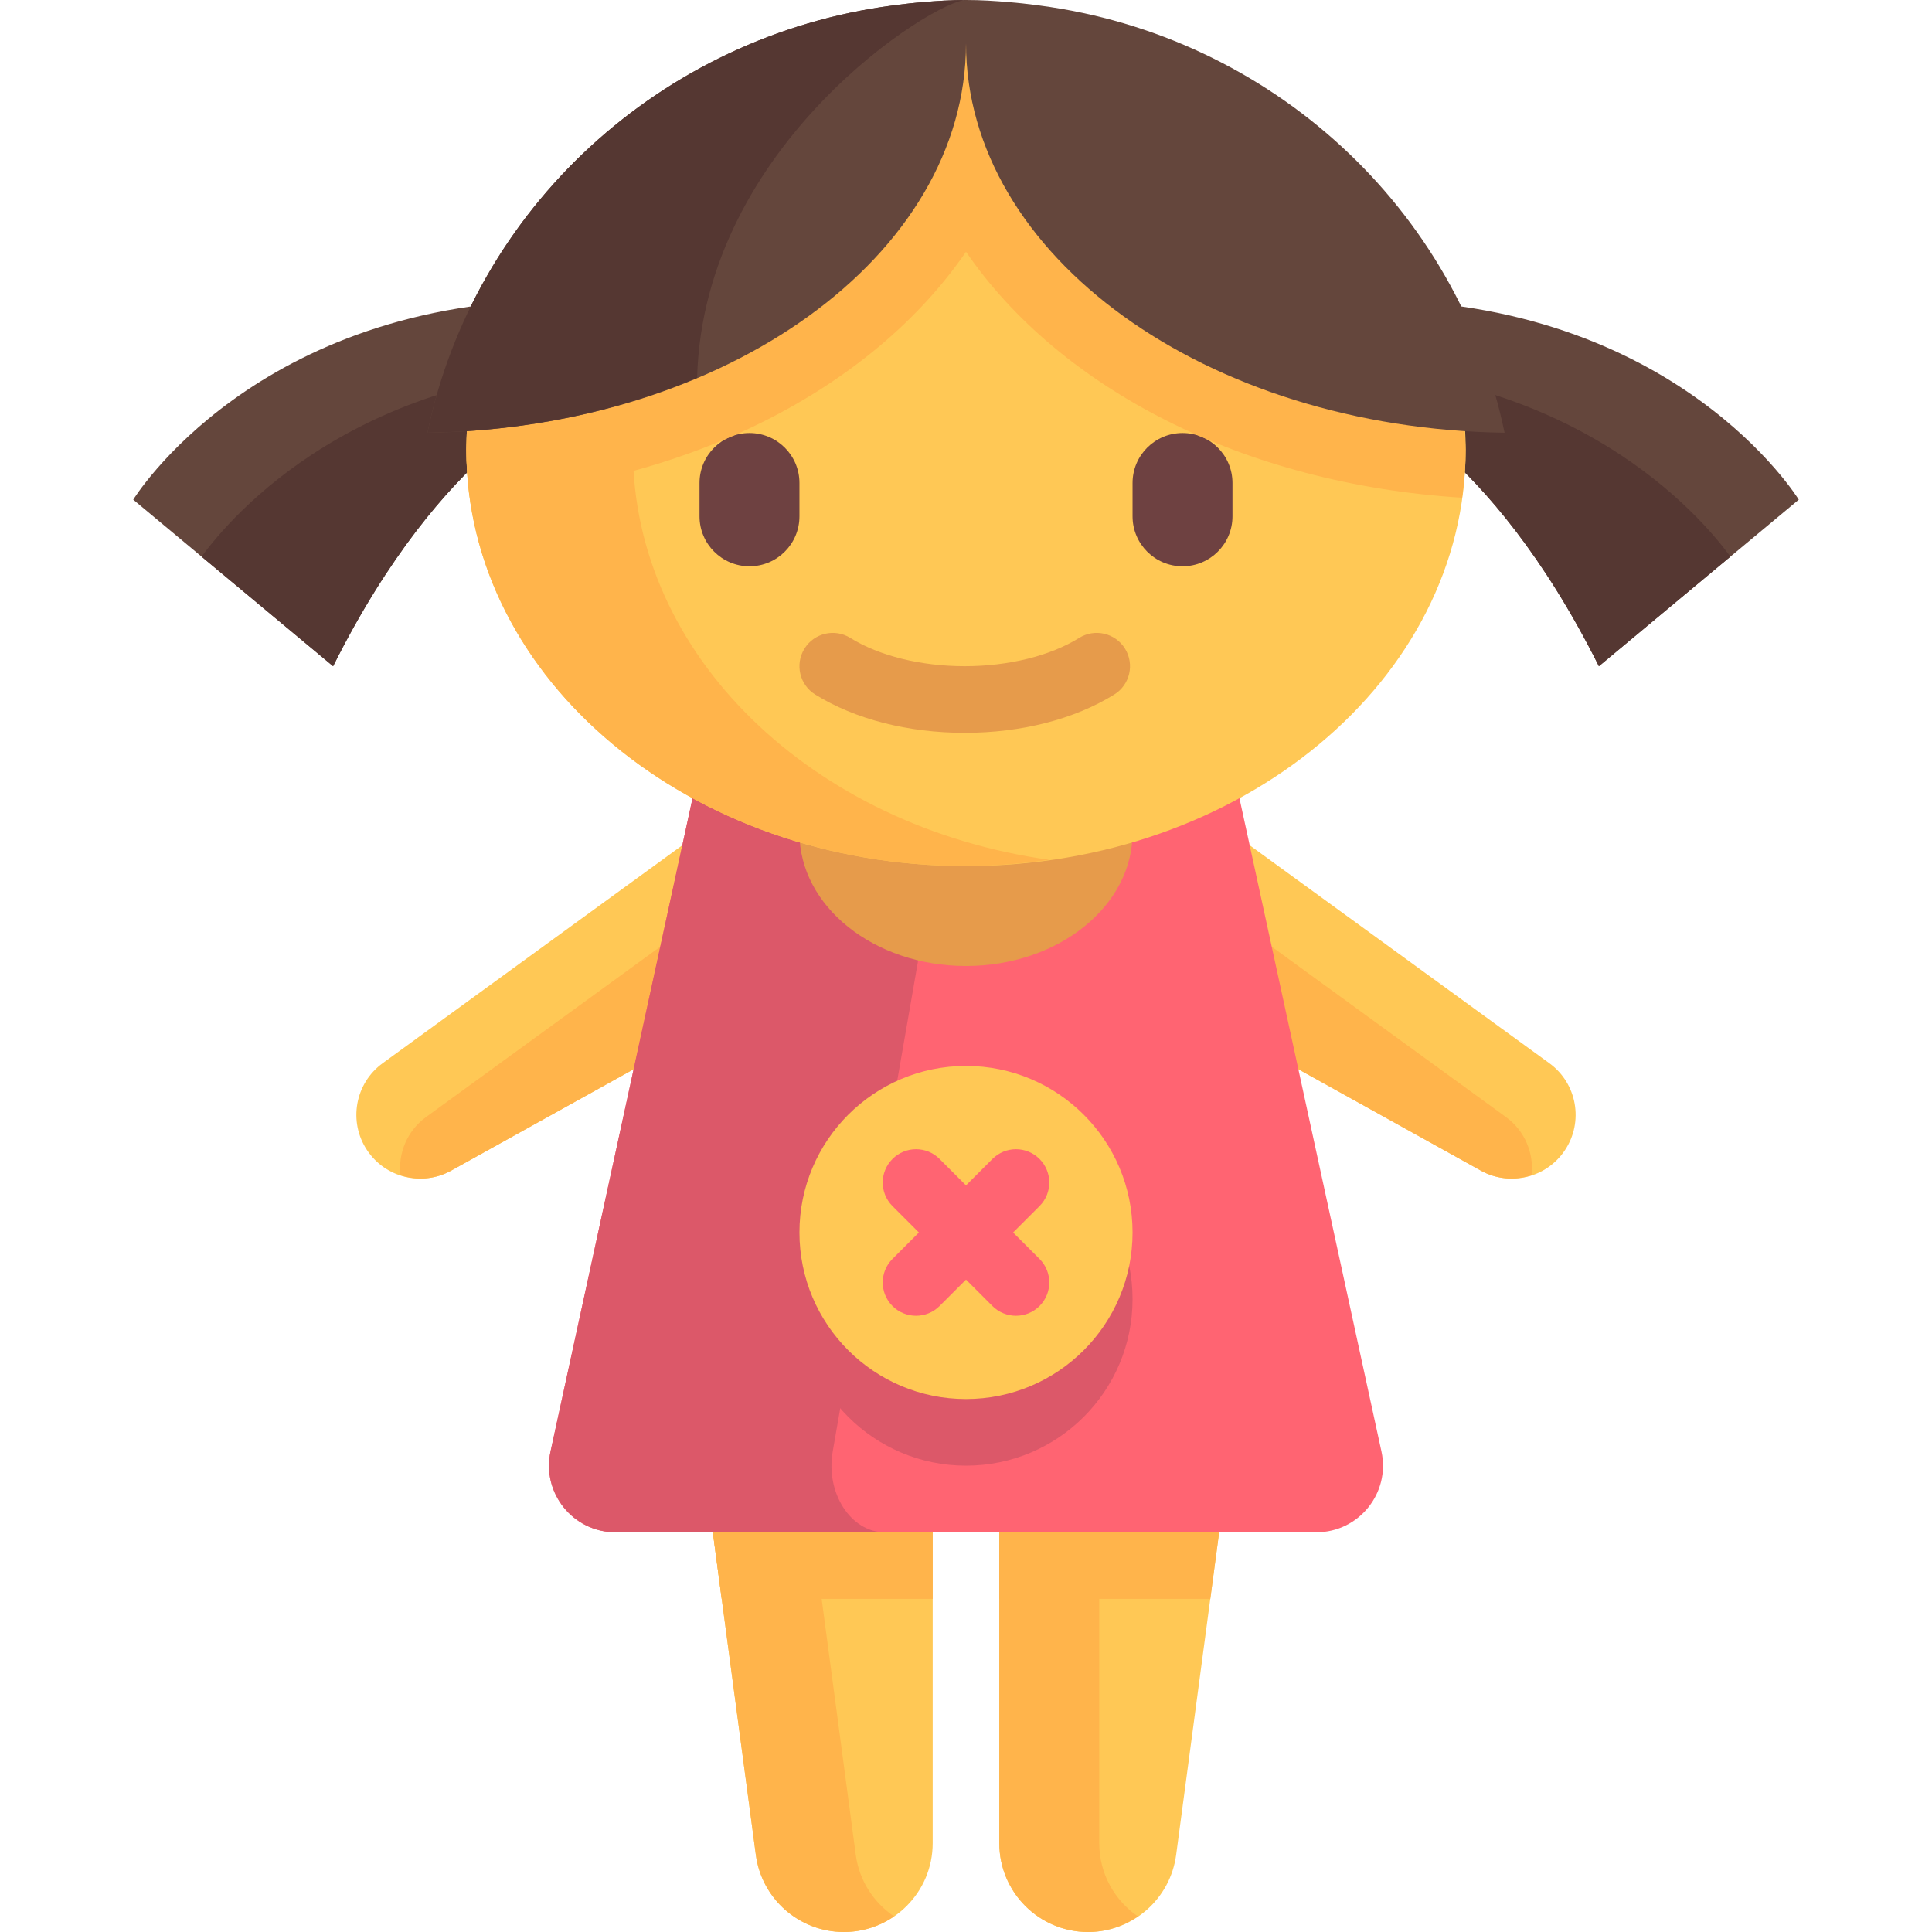
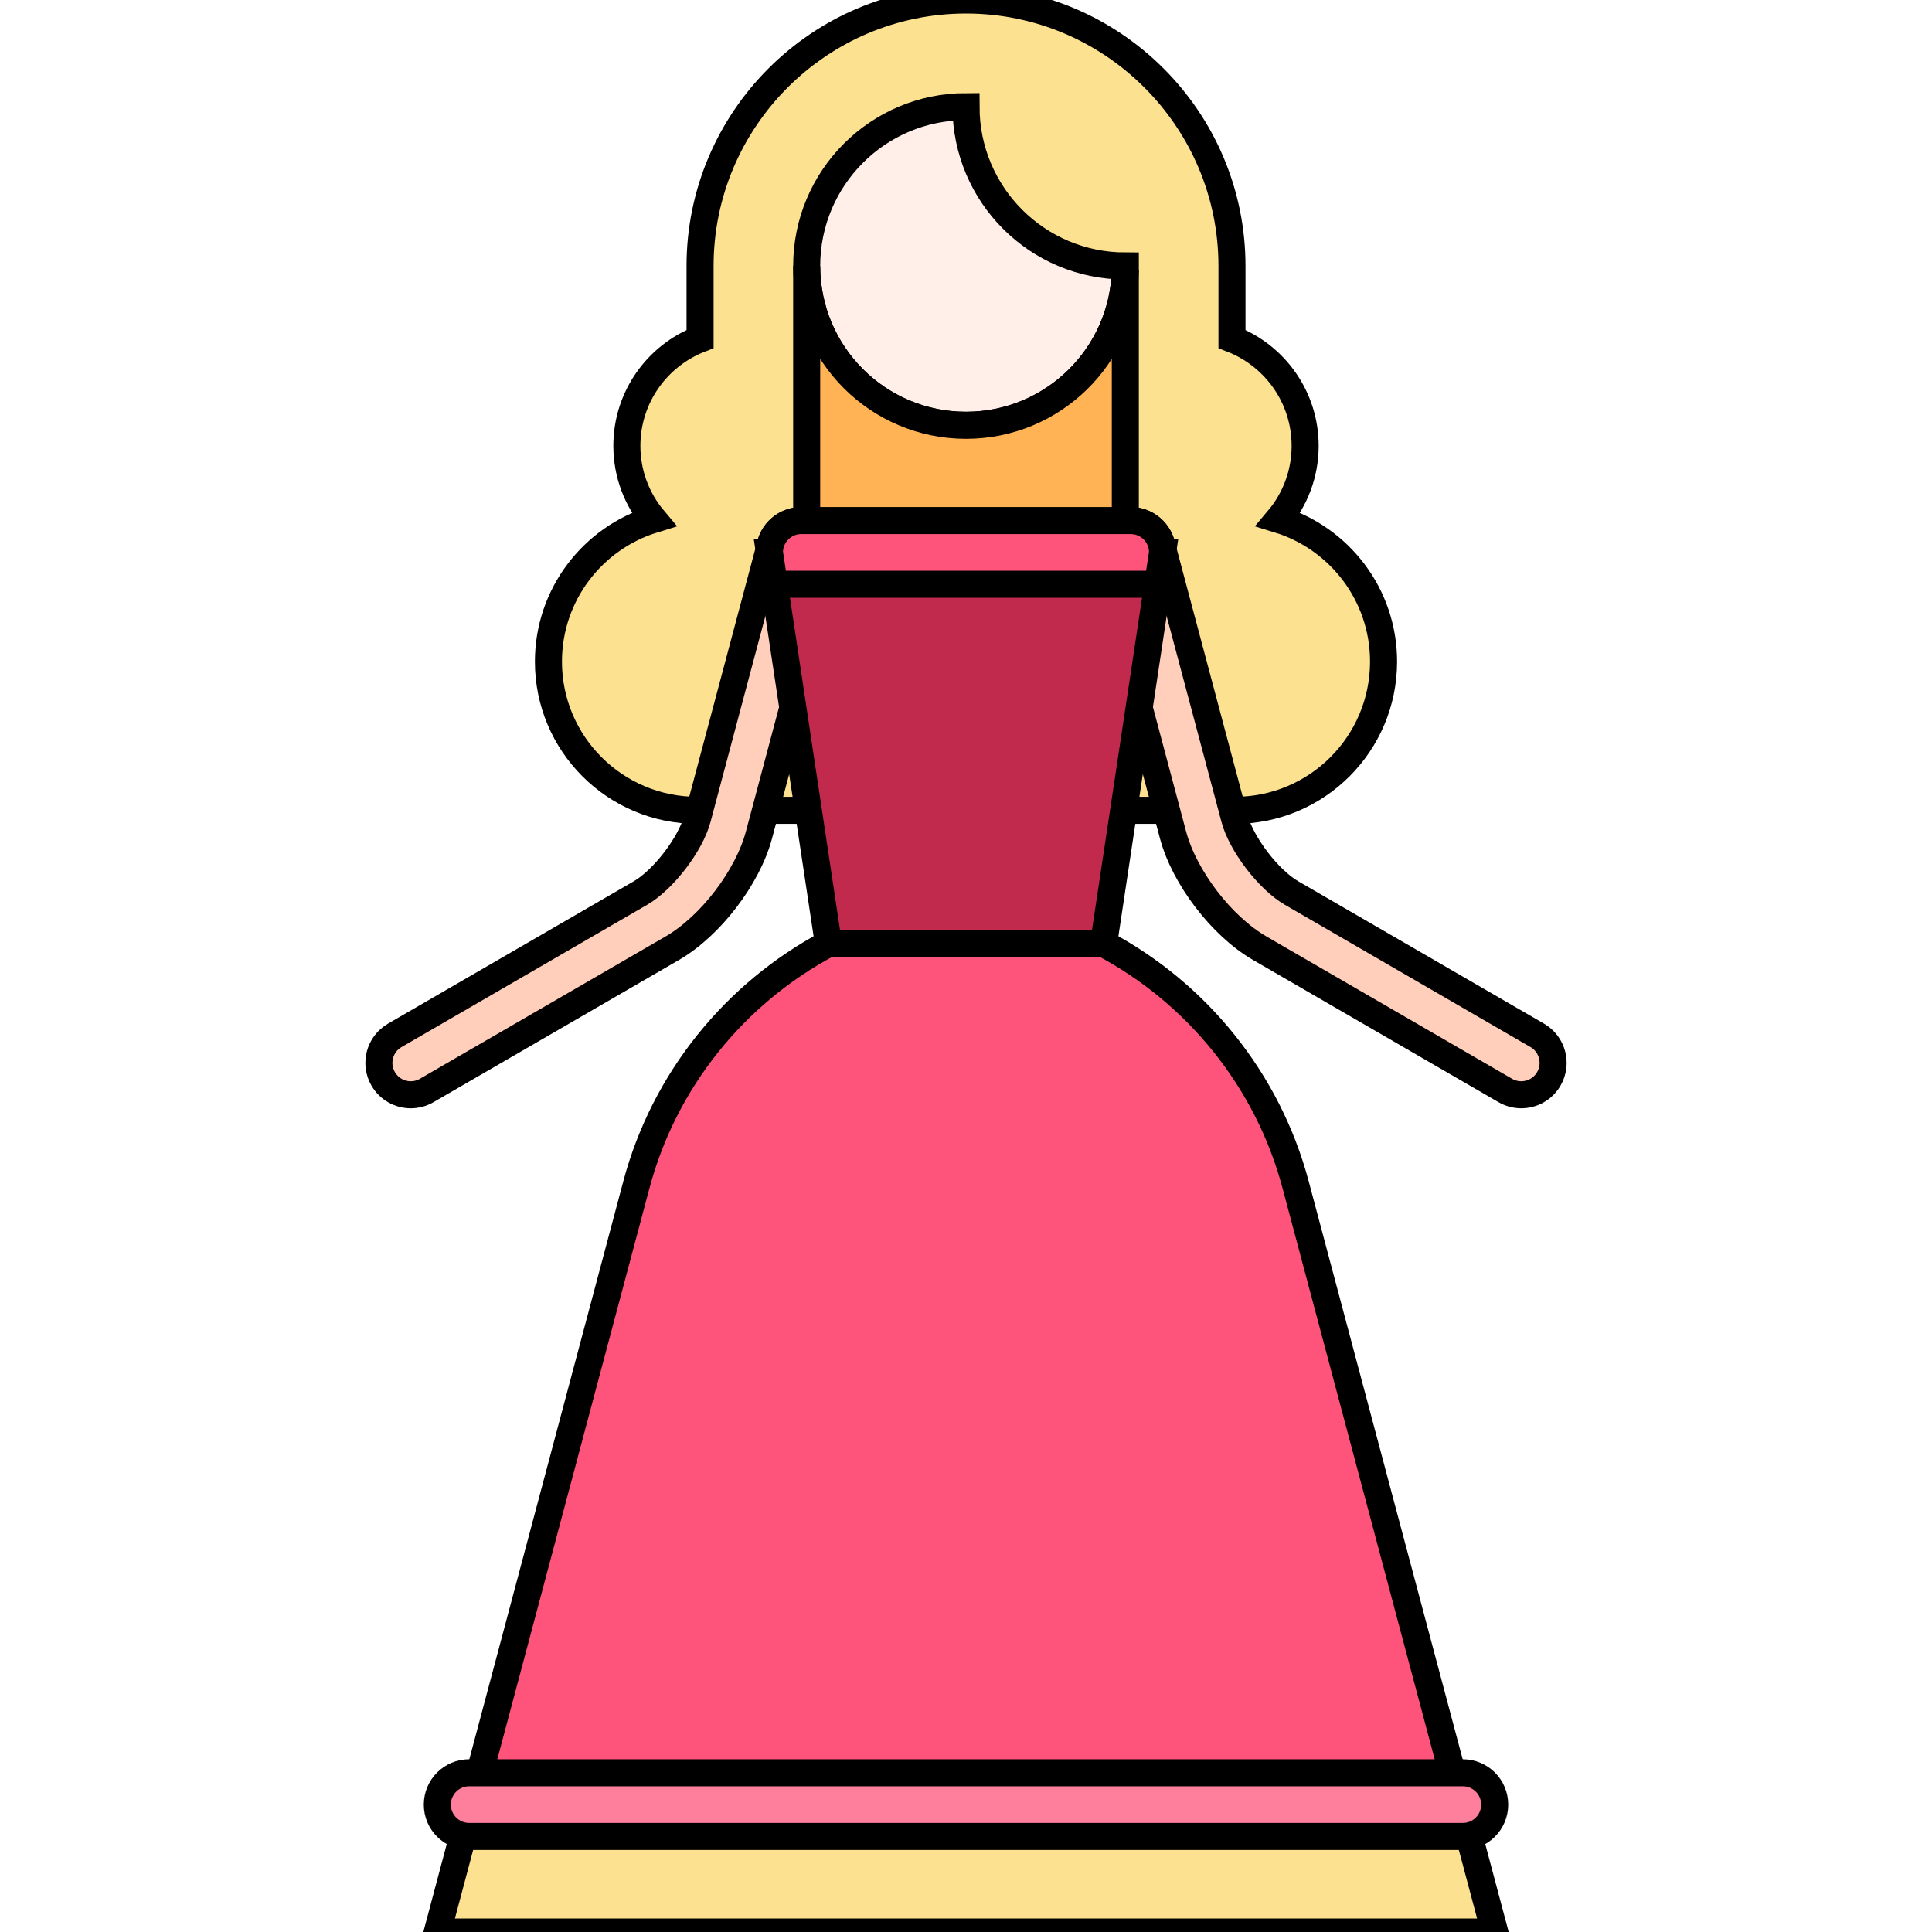
- <svg xmlns="http://www.w3.org/2000/svg" height="800px" width="800px" version="1.1" id="Layer_1" viewBox="0 0 512 512" xml:space="preserve">
-   <path style="fill:#FFC855;" d="M185.379,220.69v52.966l-65.816,36.565c-7.701,4.278-17.396,1.928-22.282-5.402l0,0  c-5.032-7.548-3.212-17.72,4.124-23.055L185.379,220.69z" />
-   <path style="fill:#FFB44B;" d="M119.563,310.22l65.816-36.565v-30.337l-72.483,52.715c-5.035,3.661-7.396,9.599-6.803,15.404  C110.431,312.86,115.293,312.593,119.563,310.22z" />
-   <path style="fill:#FFC855;" d="M326.621,220.69v52.966l65.816,36.565c7.701,4.278,17.396,1.928,22.282-5.402l0,0  c5.032-7.548,3.212-17.72-4.124-23.055L326.621,220.69z" />
-   <path style="fill:#FFB44B;" d="M392.437,310.22l-65.816-36.565v-30.337l72.483,52.715c5.035,3.661,7.396,9.599,6.803,15.404  C401.569,312.86,396.707,312.593,392.437,310.22z" />
-   <path style="fill:#FFC855;" d="M223.639,512L223.639,512c12.998,0,23.533-10.537,23.533-23.533V379.586h-61.793l14.932,111.99  C201.87,503.268,211.843,512,223.639,512z" />
-   <path style="fill:#FFB44B;" d="M226.794,491.576l-14.932-111.99h-26.483l14.932,111.99C201.87,503.268,211.843,512,223.638,512  c4.939,0,9.512-1.535,13.297-4.135C231.563,504.21,227.709,498.433,226.794,491.576z" />
-   <path style="fill:#FFC855;" d="M288.361,512L288.361,512c-12.996,0-23.533-10.537-23.533-23.533V379.586h61.793l-14.932,111.99  C310.13,503.268,300.157,512,288.361,512z" />
-   <path style="fill:#FFB44B;" d="M291.31,488.466V379.586h-26.483v108.879c0,12.998,10.537,23.534,23.534,23.534  c4.877,0,9.398-1.556,13.186-4.135C295.371,503.625,291.31,496.525,291.31,488.466z" />
-   <path style="fill:#FF6472;" d="M326.621,203.034H185.379l-39.485,181.629c-2.392,11.005,5.991,21.406,17.252,21.406H256h92.853  c11.262,0,19.645-10.401,17.252-21.406L326.621,203.034z" />
-   <path style="fill:#DC5869;" d="M220.678,384.663l31.599-181.629h-66.898l-39.485,181.629c-2.392,11.005,5.991,21.406,17.252,21.406  h71.337C225.471,406.069,218.762,395.668,220.678,384.663z" />
-   <ellipse style="fill:#E69B4B;" cx="256" cy="220.69" rx="44.138" ry="35.31" />
-   <path style="fill:#64463C;" d="M150.069,105.931c0,0-32.367,11.77-61.793,70.621L35.31,132.414c0,0,32.367-52.966,114.759-52.966  S150.069,105.931,150.069,105.931z" />
-   <path style="fill:#553732;" d="M53.425,147.509l34.851,29.043c29.426-58.85,61.793-70.621,61.793-70.621s12.213-3.932,22.535-8.762  c-1.967-0.036-3.989-0.065-6.187-0.065C94.884,97.103,61.098,136.986,53.425,147.509z" />
-   <path style="fill:#64463C;" d="M361.931,105.931c0,0,32.367,11.77,61.793,70.621l52.966-44.138c0,0-32.367-52.966-114.759-52.966  S361.931,105.931,361.931,105.931z" />
-   <path style="fill:#553732;" d="M458.575,147.509l-34.851,29.043c-29.426-58.85-61.793-70.621-61.793-70.621  s-12.213-3.932-22.535-8.762c1.967-0.036,3.989-0.065,6.187-0.065C417.116,97.103,450.902,136.986,458.575,147.509z" />
-   <ellipse style="fill:#FFC855;" cx="256" cy="119.172" rx="132.414" ry="110.345" />
-   <g>
-     <path style="fill:#6E4141;" d="M198.621,150.069L198.621,150.069c-7.313,0-13.241-5.929-13.241-13.241V128   c0-7.313,5.929-13.241,13.241-13.241l0,0c7.313,0,13.241,5.929,13.241,13.241v8.828   C211.862,144.14,205.933,150.069,198.621,150.069z" />
-     <path style="fill:#6E4141;" d="M313.379,150.069L313.379,150.069c-7.313,0-13.241-5.929-13.241-13.241V128   c0-7.313,5.929-13.241,13.241-13.241l0,0c7.313,0,13.241,5.929,13.241,13.241v8.828   C326.621,144.14,320.692,150.069,313.379,150.069z" />
+ <svg xmlns="http://www.w3.org/2000/svg" height="800px" width="800px" version="1.1" id="Layer_1" viewBox="0 0 512 512" xml:space="preserve" fill="#000000" stroke="#000000" stroke-width="7.168">
+   <g id="SVGRepo_bgCarrier" stroke-width="0" />
+   <g id="SVGRepo_tracerCarrier" stroke-linecap="round" stroke-linejoin="round" />
+   <g id="SVGRepo_iconCarrier">
+     <path style="fill:#FCE190;" d="M366.659,175.34c-0.011,21.763-17.656,39.407-39.43,39.407h-0.934H185.704h-0.945 c-21.763,0-39.418-17.644-39.418-39.407c0-17.757,11.748-32.757,27.884-37.697c-4.434-5.266-7.1-12.074-7.1-19.49 c0-12.907,8.057-23.923,19.4-28.312V70.487C185.524,31.62,217.144,0,256,0c38.867,0,70.487,31.62,70.487,70.487v19.355 c11.343,4.4,19.389,15.416,19.389,28.312c0,7.416-2.667,14.223-7.1,19.49C354.911,142.584,366.659,157.583,366.659,175.34z" />
+     <path style="fill:#FFEFE8;" d="M298.22,70.487v1.092c-0.585,22.821-19.253,41.129-42.22,41.129c-23.316,0-42.22-18.893-42.22-42.22 S232.684,28.256,256,28.256C256,51.594,274.882,70.476,298.22,70.487z" />
+     <path style="fill:#FFB354;" d="M298.22,71.579v74.808h-84.441v-75.9c0,23.327,18.905,42.22,42.22,42.22 C278.967,112.708,297.635,94.399,298.22,71.579z" />
+     <g>
+       <path style="fill:#FFCFBB;" d="M108.858,290.123c-2.912,0-5.746-1.509-7.311-4.211c-2.336-4.033-0.961-9.197,3.072-11.533 l65.101-37.711c6.094-3.531,13.296-12.944,15.109-19.75l19.366-72.698c1.2-4.503,5.824-7.182,10.328-5.982 c4.503,1.2,7.183,5.823,5.982,10.328l-19.366,72.698c-3.001,11.265-12.871,24.166-22.958,30.01l-65.102,37.711 C111.75,289.756,110.294,290.123,108.858,290.123z" />
+       <path style="fill:#FFCFBB;" d="M403.142,290.123c-1.436,0-2.891-0.367-4.222-1.139l-65.101-37.711 c-10.087-5.844-19.958-18.746-22.959-30.01l-19.366-72.7c-1.2-4.503,1.479-9.128,5.982-10.328 c4.502-1.201,9.127,1.477,10.328,5.982l19.366,72.698c1.813,6.806,9.016,16.22,15.11,19.75l65.101,37.711 c4.033,2.336,5.409,7.5,3.072,11.533C408.887,288.613,406.054,290.123,403.142,290.123z" />
+     </g>
+     <polygon style="fill:#C22A4D;" points="203.911,146.387 219.53,250.059 292.47,250.059 308.089,146.387 " />
+     <polygon style="fill:#FCE190;" points="387.117,478.242 396.108,512 115.892,512 124.883,478.242 " />
+     <path style="fill:#FE547B;" d="M292.47,250.059c24.767,13.154,43.492,36.189,50.874,63.871l43.773,164.313H124.883l43.773-164.313 c7.382-27.682,26.106-50.716,50.874-63.871L292.47,250.059L292.47,250.059z" />
+     <path style="fill:#FE7F9C;" d="M387.665,486.681h-263.33c-4.661,0-8.44-3.779-8.44-8.44s3.779-8.44,8.44-8.44h263.331 c4.661,0,8.44,3.779,8.44,8.44S392.326,486.681,387.665,486.681z" />
+     <path style="fill:#FE547B;" d="M308.088,146.39c0-4.661-3.779-8.44-8.44-8.44h-87.297c-4.661,0-8.44,3.779-8.44,8.44l1.272,8.44 h101.634L308.088,146.39z" />
  </g>
-   <path style="fill:#E69B4B;" d="M255.663,194.207c-15.026,0-29.103-3.612-39.638-10.164c-4.138-2.569-5.405-8.018-2.828-12.156  c2.578-4.147,8.025-5.405,12.156-2.828c7.656,4.759,18.707,7.491,30.311,7.491s22.655-2.733,30.311-7.491  c4.12-2.578,9.578-1.319,12.156,2.828c2.578,4.138,1.311,9.587-2.828,12.156C284.767,190.595,270.69,194.207,255.663,194.207z" />
-   <g>
-     <path style="fill:#FFB44B;" d="M167.724,119.172c0-54.662,47.743-99.918,110.345-108.69C270.877,9.474,263.537,8.828,256,8.828   c-73.13,0-132.414,49.402-132.414,110.345S182.87,229.517,256,229.517c7.537,0,14.877-0.647,22.069-1.655   C215.467,219.091,167.724,173.834,167.724,119.172z" />
-     <path style="fill:#FFB44B;" d="M256,11.478c0,53.793-58.046,97.807-132.109,102.674c-0.09,1.676-0.305,3.326-0.305,5.021   c0,4.31,0.371,8.543,0.948,12.724c58.003-3.613,106.67-28.982,131.466-65.175c24.796,36.194,73.463,61.564,131.466,65.175   c0.577-4.181,0.948-8.414,0.948-12.724c0-1.695-0.214-3.345-0.305-5.021C314.046,109.287,256,65.272,256,11.478z" />
-   </g>
-   <path style="fill:#64463C;" d="M275.422,1.446V1.421c-0.265-0.035-0.535-0.052-0.8-0.085c-2.4-0.302-4.801-0.585-7.236-0.77  C263.629,0.235,259.846,0,256,0s-7.629,0.235-11.386,0.565c-2.435,0.185-4.836,0.469-7.236,0.77c-0.265,0.033-0.535,0.051-0.8,0.085  v0.025c-61.58,8.098-111.034,53.931-123.304,113.231C192.352,113.556,256,67.827,256,11.478c0,56.349,63.648,102.077,142.726,103.2  C386.456,55.377,337.002,9.544,275.422,1.446z" />
-   <g>
-     <polygon style="fill:#FFB44B;" points="323.09,406.069 264.828,406.069 264.828,423.724 320.736,423.724  " />
-     <polygon style="fill:#FFB44B;" points="188.91,406.069 247.172,406.069 247.172,423.724 191.264,423.724  " />
-   </g>
-   <circle style="fill:#DC5869;" cx="256" cy="344.276" r="44.138" />
-   <circle style="fill:#FFC855;" cx="256" cy="326.621" r="44.138" />
-   <g>
-     <path style="fill:#FF6472;" d="M242.76,348.693c-2.259,0-4.518-0.862-6.241-2.586c-3.448-3.448-3.448-9.035,0-12.483l26.483-26.483   c3.448-3.448,9.035-3.448,12.483,0c3.448,3.448,3.448,9.035,0,12.483l-26.483,26.483   C247.277,347.83,245.018,348.693,242.76,348.693z" />
-     <path style="fill:#FF6472;" d="M269.242,348.693c-2.259,0-4.518-0.862-6.241-2.586l-26.483-26.483   c-3.448-3.448-3.448-9.035,0-12.483c3.448-3.448,9.035-3.448,12.483,0l26.483,26.483c3.448,3.448,3.448,9.035,0,12.483   C273.76,347.83,271.501,348.693,269.242,348.693z" />
-   </g>
-   <path style="fill:#553732;" d="M244.614,0.565c-2.435,0.185-4.836,0.469-7.236,0.77c-0.265,0.034-0.535,0.051-0.8,0.086v0.024  c-61.58,8.097-111.034,53.931-123.304,113.231c26.11-0.371,50.462-5.682,71.471-14.554C186.39,38.115,247.801,0,256,0  C252.154,0,248.371,0.234,244.614,0.565z" />
</svg>
